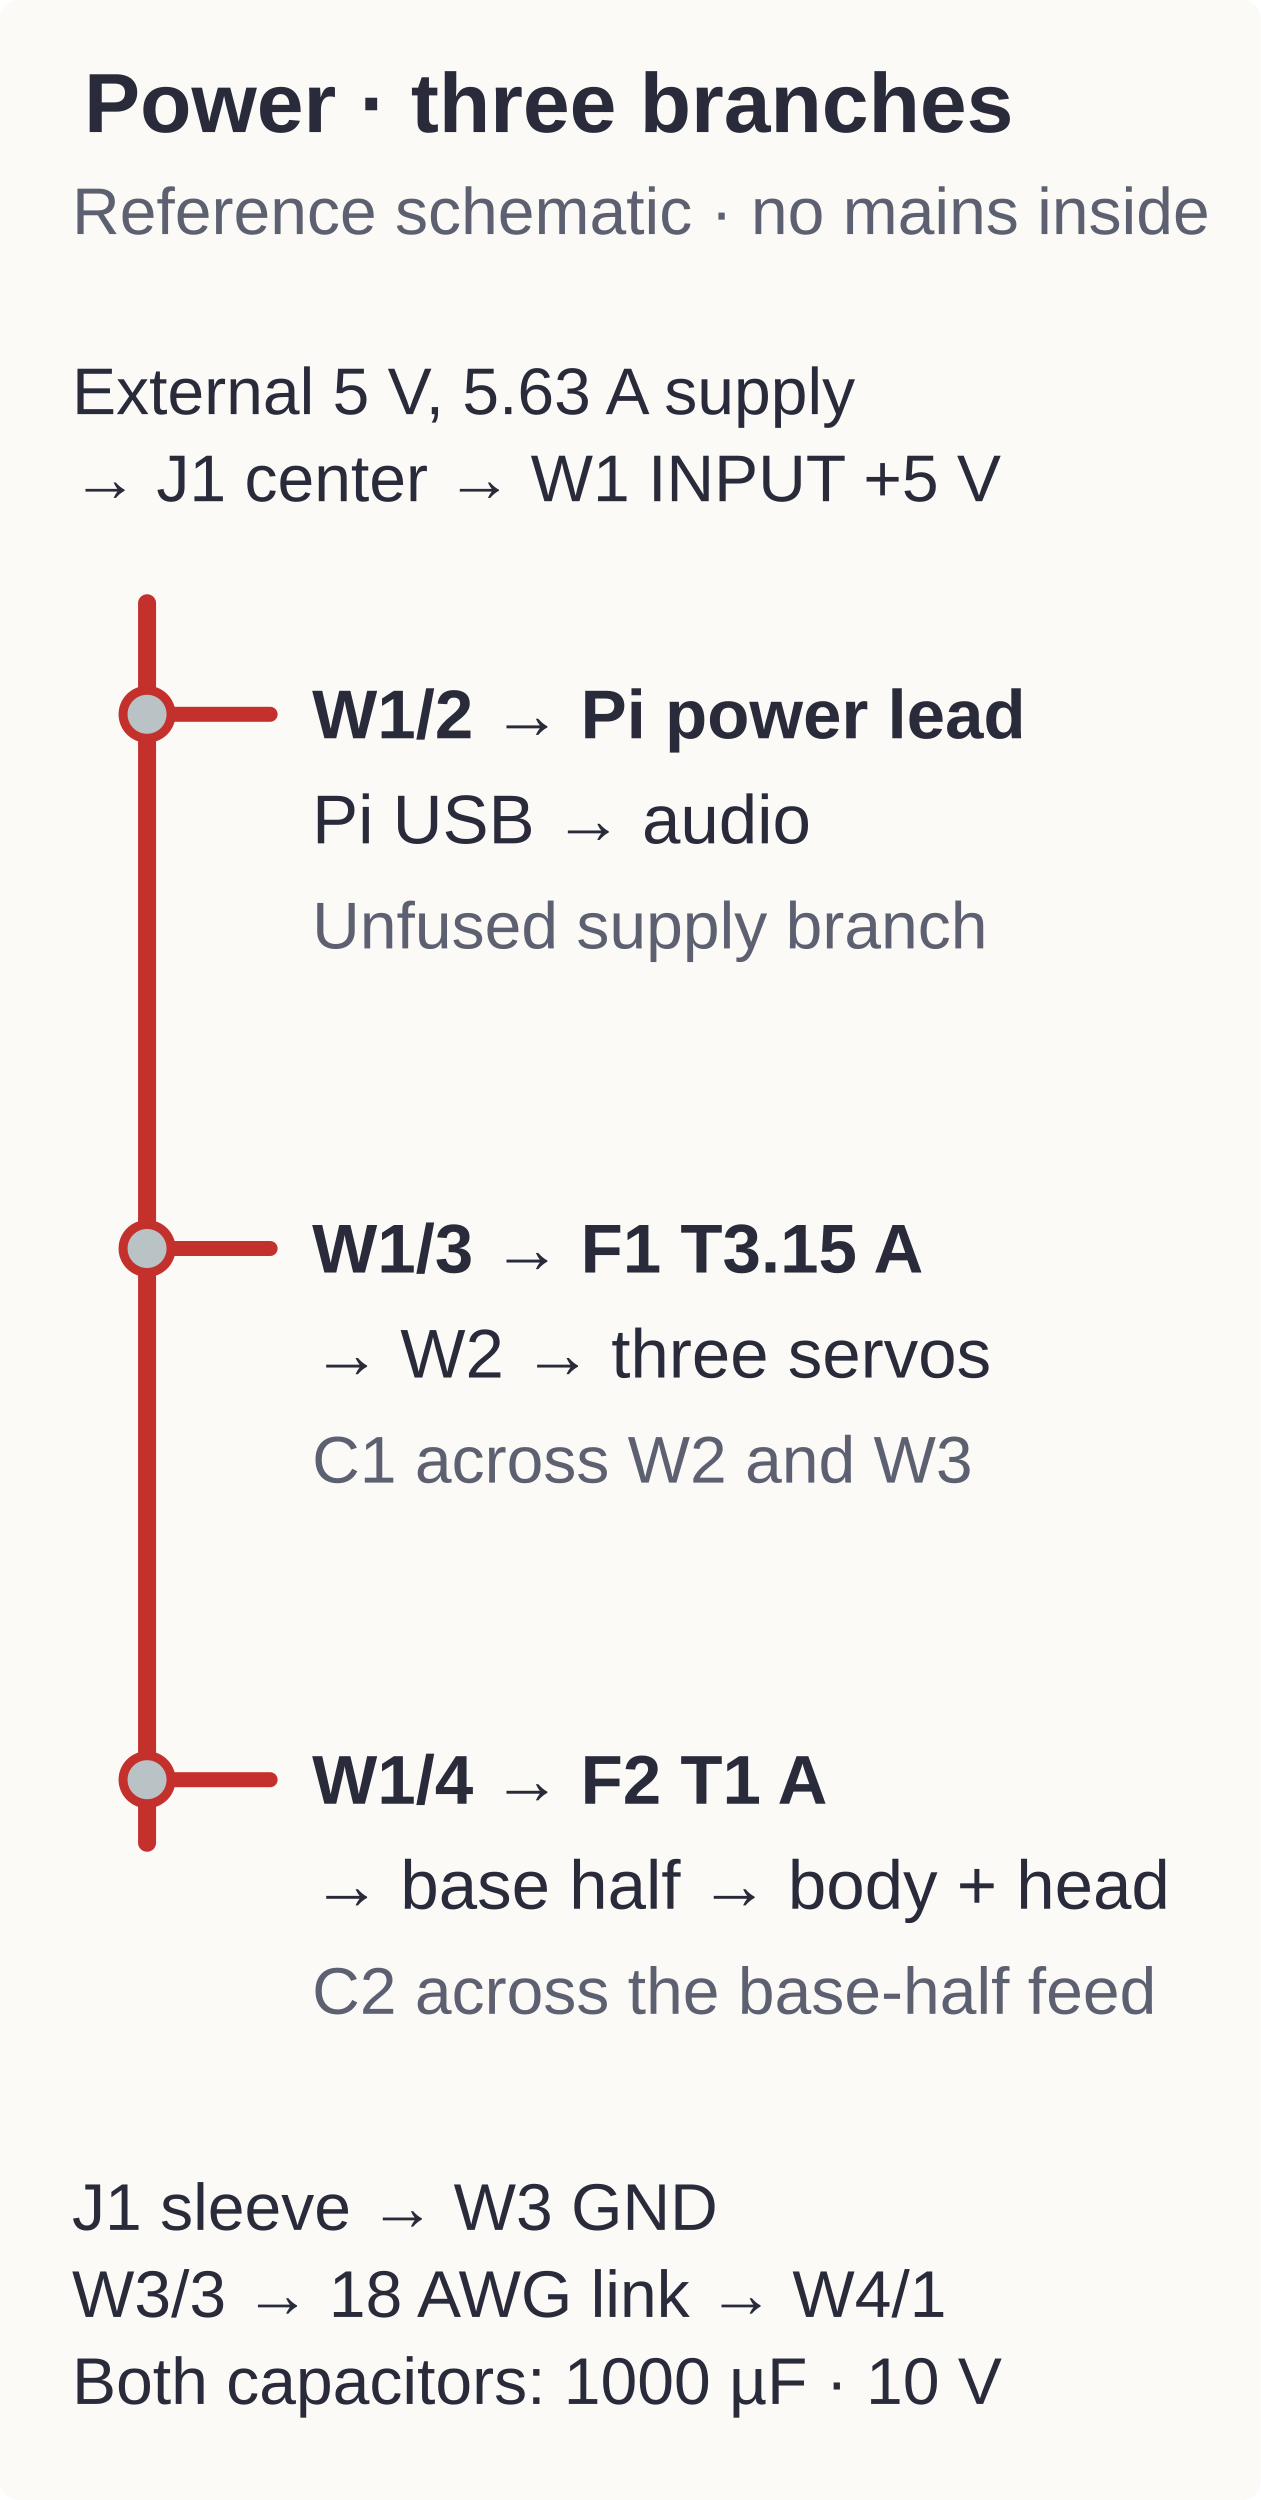
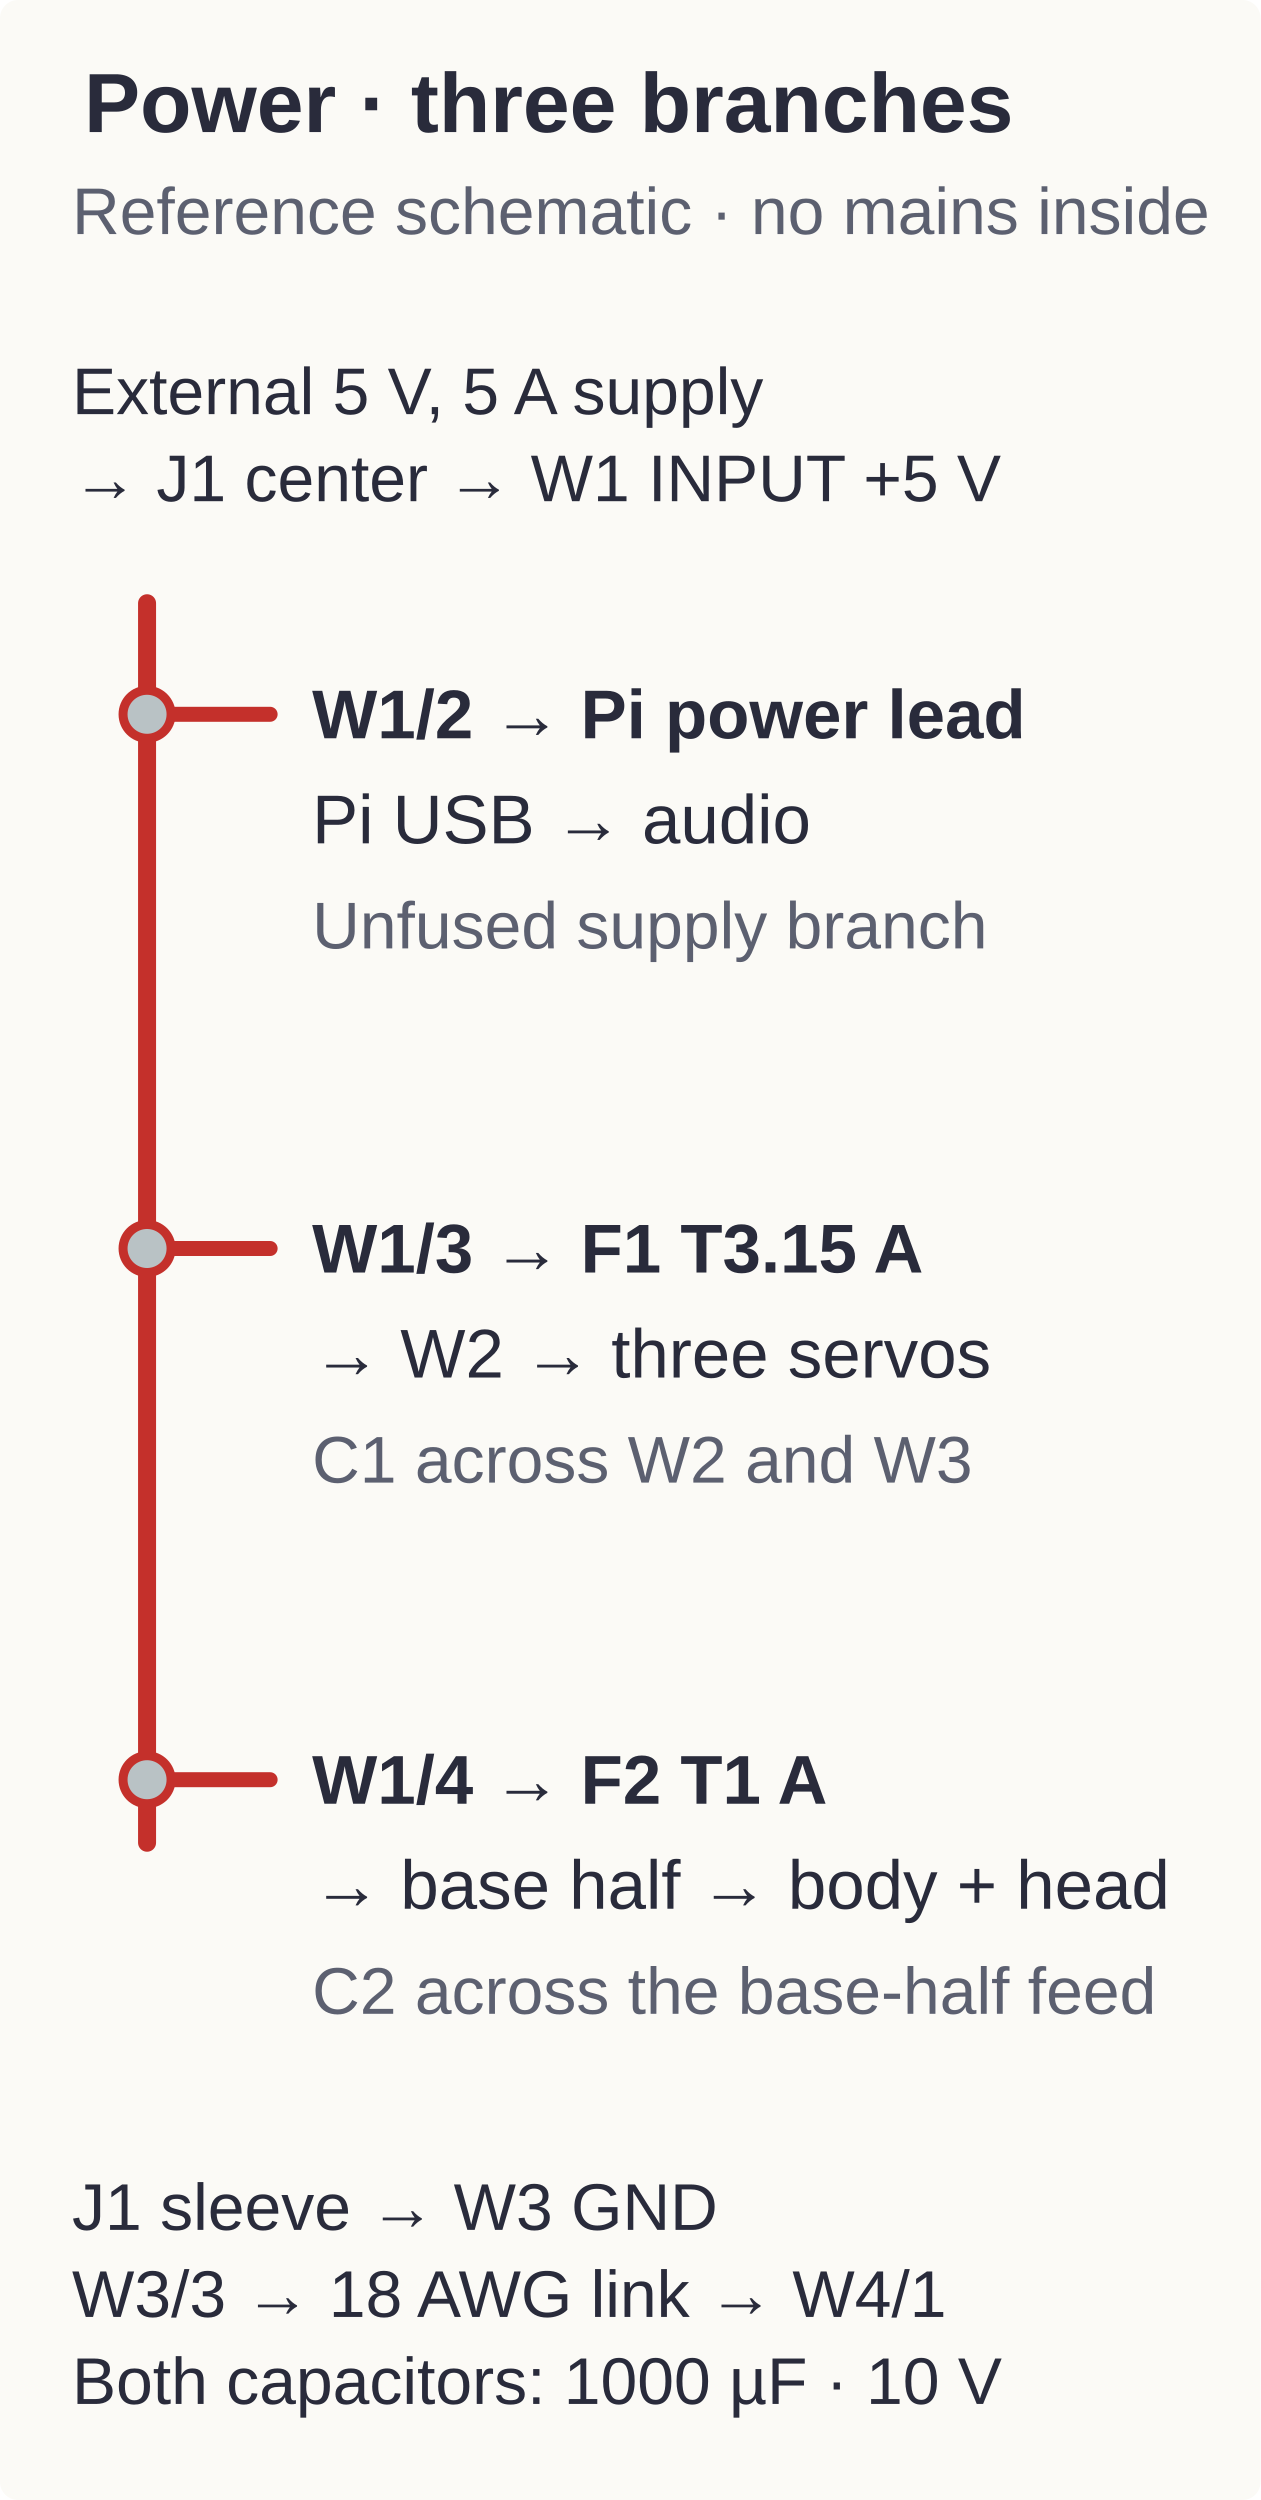
<svg xmlns="http://www.w3.org/2000/svg" viewBox="0 0 420 833" width="420" height="833" role="img">
  <defs>
    <marker id="arrow" viewBox="0 0 10 10" refX="8" refY="5" markerWidth="7" markerHeight="7" orient="auto-start-reverse">
      <path d="M0 0 L10 5 L0 10z" fill="#2f6fb5" />
    </marker>
  </defs>
  <rect x="0" y="0" width="420" height="833" rx="6" fill="#fbfaf6" stroke="none" stroke-width="2" />
  <text x="28" y="44" font-family="Arial,Helvetica,sans-serif" font-size="28" fill="#292b3b" font-weight="700" text-anchor="start">Power · three branches</text>
  <text x="24" y="78" font-family="Arial,Helvetica,sans-serif" font-size="22" fill="#5c6070" font-weight="400" text-anchor="start">Reference schematic · no mains inside</text>
-   <text x="24" y="138" font-family="Arial,Helvetica,sans-serif" font-size="22" fill="#292b3b" font-weight="400" text-anchor="start">External 5 V, 5.63 A supply</text>
+   <text x="24" y="138" font-family="Arial,Helvetica,sans-serif" font-size="22" fill="#292b3b" font-weight="400" text-anchor="start">External 5 V, 5 A supply</text>
  <text x="24" y="167" font-family="Arial,Helvetica,sans-serif" font-size="22" fill="#292b3b" font-weight="400" text-anchor="start">→ J1 center → W1 INPUT +5 V</text>
  <path d="M49 201 L49 614" fill="none" stroke="#c4302b" stroke-width="6" stroke-linejoin="round" stroke-linecap="round" />
  <path d="M49 238 L90 238" fill="none" stroke="#c4302b" stroke-width="5" stroke-linejoin="round" stroke-linecap="round" />
  <circle cx="49" cy="238" r="8" fill="#b9c2c5" stroke="#c4302b" stroke-width="3" />
  <text x="104" y="246" font-family="Arial,Helvetica,sans-serif" font-size="23" fill="#292b3b" font-weight="700" text-anchor="start">W1/2 → Pi power lead</text>
  <text x="104" y="281" font-family="Arial,Helvetica,sans-serif" font-size="23" fill="#292b3b" font-weight="400" text-anchor="start">Pi USB → audio</text>
  <text x="104" y="316" font-family="Arial,Helvetica,sans-serif" font-size="22" fill="#5c6070" font-weight="400" text-anchor="start">Unfused supply branch</text>
  <path d="M49 416 L90 416" fill="none" stroke="#c4302b" stroke-width="5" stroke-linejoin="round" stroke-linecap="round" />
  <circle cx="49" cy="416" r="8" fill="#b9c2c5" stroke="#c4302b" stroke-width="3" />
  <text x="104" y="424" font-family="Arial,Helvetica,sans-serif" font-size="23" fill="#292b3b" font-weight="700" text-anchor="start">W1/3 → F1 T3.15 A</text>
  <text x="104" y="459" font-family="Arial,Helvetica,sans-serif" font-size="23" fill="#292b3b" font-weight="400" text-anchor="start">→ W2 → three servos</text>
  <text x="104" y="494" font-family="Arial,Helvetica,sans-serif" font-size="22" fill="#5c6070" font-weight="400" text-anchor="start">C1 across W2 and W3</text>
  <path d="M49 593 L90 593" fill="none" stroke="#c4302b" stroke-width="5" stroke-linejoin="round" stroke-linecap="round" />
  <circle cx="49" cy="593" r="8" fill="#b9c2c5" stroke="#c4302b" stroke-width="3" />
  <text x="104" y="601" font-family="Arial,Helvetica,sans-serif" font-size="23" fill="#292b3b" font-weight="700" text-anchor="start">W1/4 → F2 T1 A</text>
  <text x="104" y="636" font-family="Arial,Helvetica,sans-serif" font-size="23" fill="#292b3b" font-weight="400" text-anchor="start">→ base half → body + head</text>
  <text x="104" y="671" font-family="Arial,Helvetica,sans-serif" font-size="22" fill="#5c6070" font-weight="400" text-anchor="start">C2 across the base-half feed</text>
  <text x="24" y="743" font-family="Arial,Helvetica,sans-serif" font-size="22" fill="#292b3b" font-weight="400" text-anchor="start">J1 sleeve → W3 GND</text>
  <text x="24" y="772" font-family="Arial,Helvetica,sans-serif" font-size="22" fill="#292b3b" font-weight="400" text-anchor="start">W3/3 → 18 AWG link → W4/1</text>
  <text x="24" y="801" font-family="Arial,Helvetica,sans-serif" font-size="22" fill="#292b3b" font-weight="400" text-anchor="start">Both capacitors: 1000 µF · 10 V</text>
</svg>
